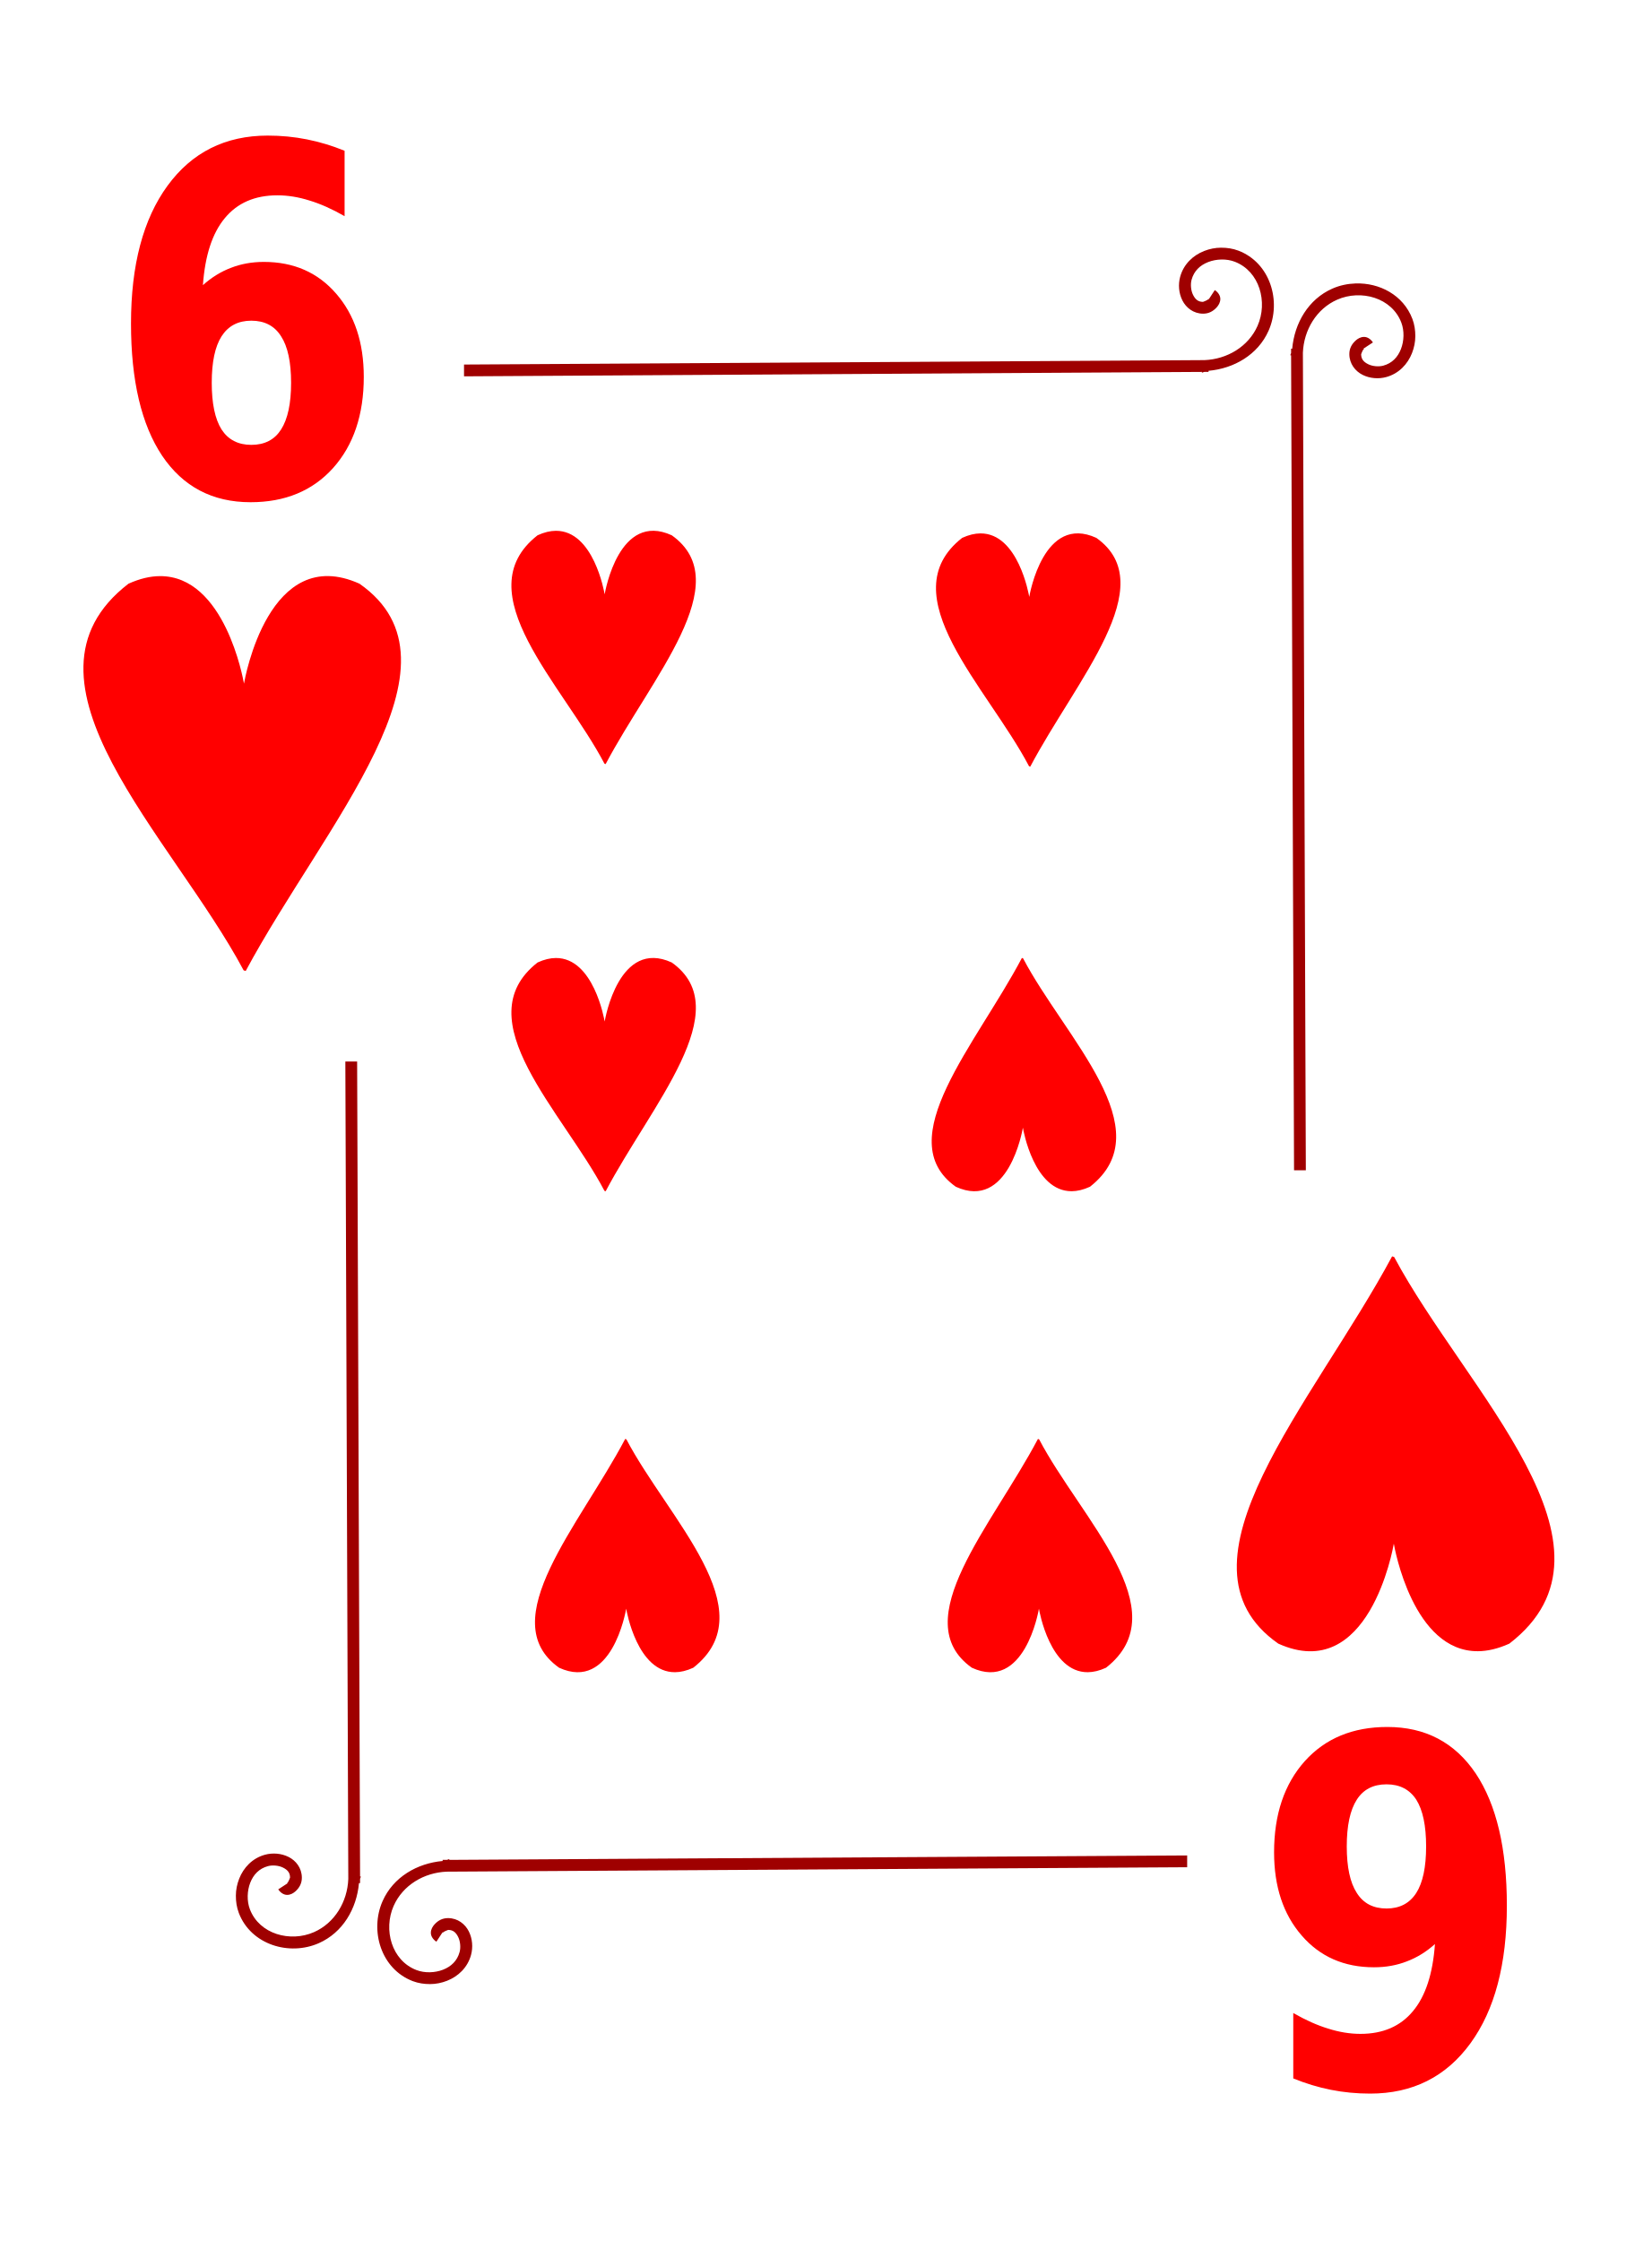
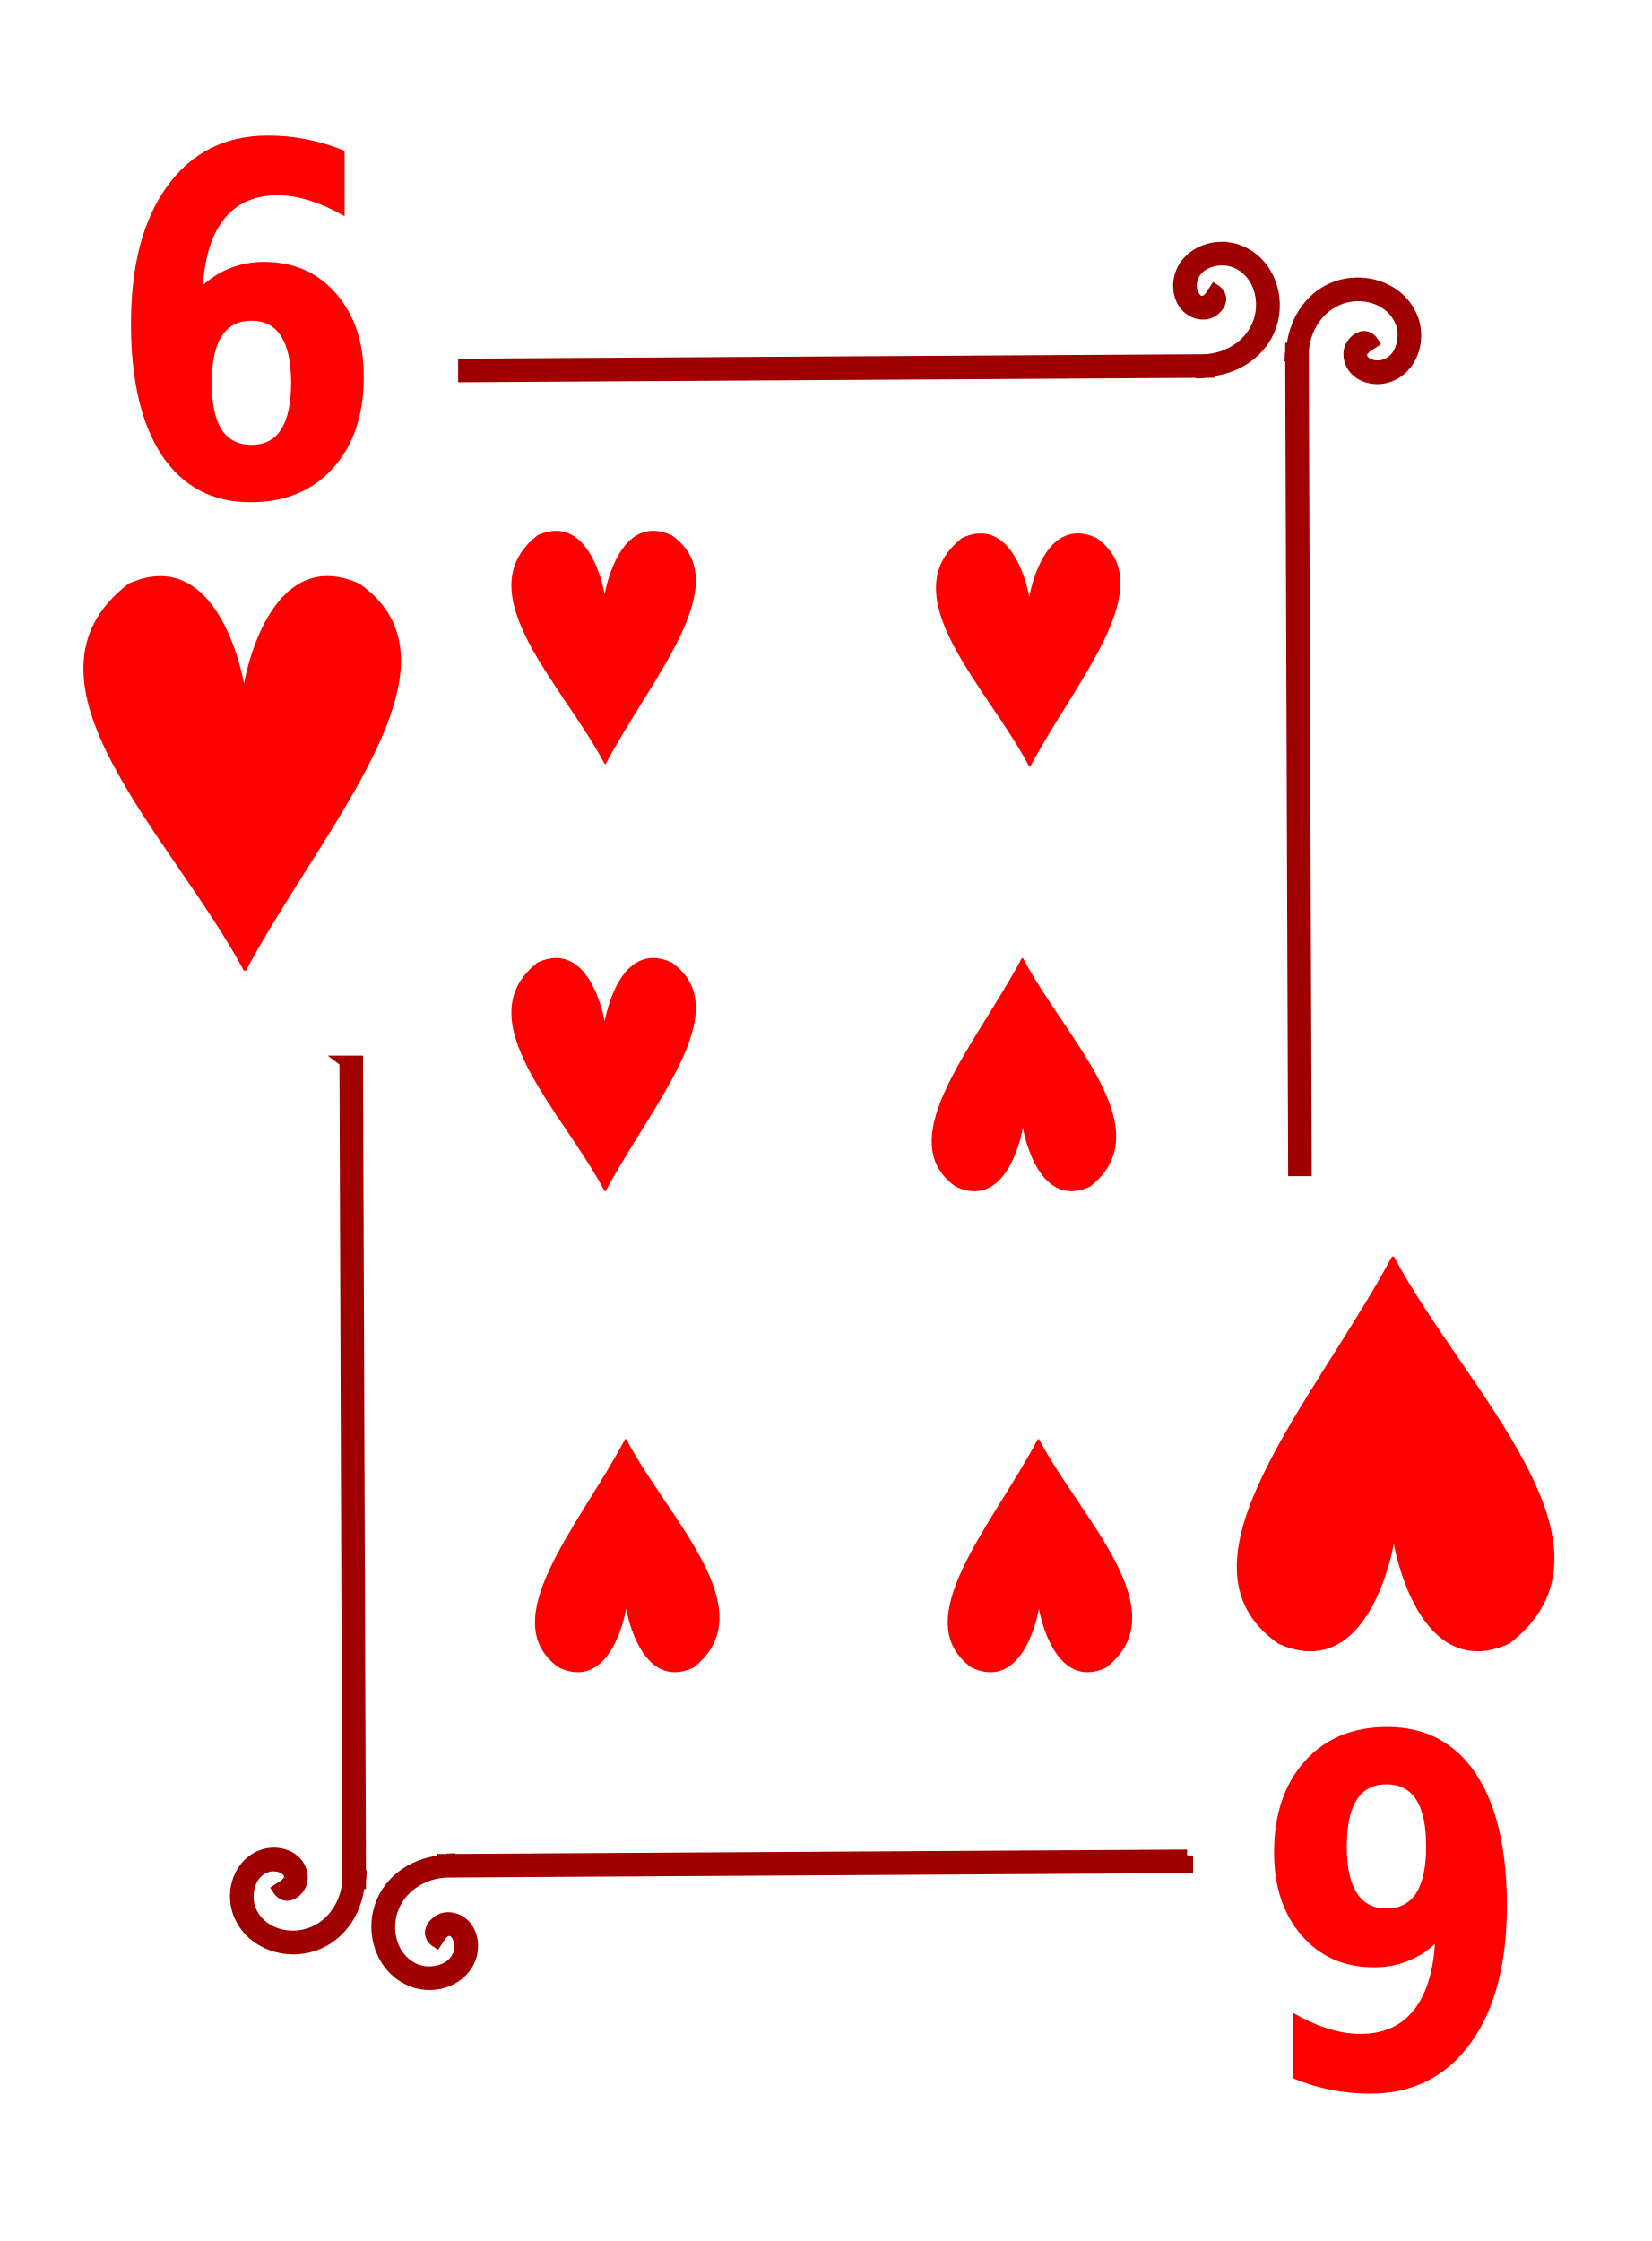
<svg xmlns="http://www.w3.org/2000/svg" viewBox="0 0 140 190">
-   <path d="m103.531,21c-.497.002-.973.099-1.438.281-.93.364-1.738,1.111-2.031,2.188-.176.645-.123,1.381.188,2s.932,1.119 1.75,1.125c.476.003.85-.196 1.156-.531 .153-.168.313-.416.312-.719s-.21-.583-.469-.75l-.531.812c.07.045 0-.005 0-.062s.017-.022-.031.031c-.097.106-.455.219-.438.219-.423-.003-.655-.217-.844-.594s-.227-.905-.125-1.281c.204-.751.718-1.231 1.406-1.5s1.552-.298 2.25-.031c2.116.808 2.825,3.429 1.938,5.438-.779,1.764-2.581,2.83-4.5,2.906l-62.781.375v1l62.562-.375v.062c.078 0.0.141-.06.219-.062h.344v-.094c2.163-.194 4.191-1.362 5.094-3.406 1.101-2.492.143-5.748-2.562-6.781-.472-.18-.971-.252-1.469-.25zm11.406,3.031c-.672.023-1.346.162-1.969.438-2.044.903-3.212,2.93-3.406,5.094h-.094v.344c-.003.078-.063.141-.062.219h.062l.25,69.094h1l-.25-69.312c.077-1.919 1.142-3.721 2.906-4.5 2.008-.887 4.63-.178 5.438,1.938 .266.698.238,1.562-.031,2.25s-.749,1.202-1.5,1.406c-.376.102-.905.064-1.281-.125s-.591-.421-.594-.844c0.0.017.113-.341.219-.438 .053-.048.089-.031.031-.031s-.108-.07-.062,0l.812-.531c-.167-.259-.447-.468-.75-.469s-.551.159-.719.312c-.335.306-.535.681-.531,1.156 .006.818.506,1.44 1.125,1.75s1.355.363 2,.188c1.076-.293 1.824-1.101 2.188-2.031 .182-.465.279-.94.281-1.438s-.07-.996-.25-1.469c-.775-2.029-2.797-3.068-4.812-3zm-85.656,65.969 .25,69.312c-.077,1.919-1.142,3.721-2.906,4.5-2.008.887-4.63.178-5.438-1.938-.266-.698-.238-1.562.031-2.25s.749-1.202 1.5-1.406c.376-.102.905-.064 1.281.125s.591.421.594.844c-0-.017-.113.341-.219.438-.053.048-.089.031-.031.031s.108.07.062,0l-.812.531c.167.259.447.468.75.469s.551-.159.719-.312c.335-.306.535-.681.531-1.156-.006-.818-.506-1.44-1.125-1.75s-1.355-.363-2-.188c-1.076.293-1.824,1.101-2.188,2.031-.182.465-.279.94-.281,1.438s.07.996.25,1.469c1.033,2.706 4.289,3.663 6.781,2.562 2.044-.903 3.212-2.93 3.406-5.094h.094v-.344c.003-.078.063-.141.062-.219h-.062l-.25-69.094h-1zm71.375,67.312-62.562.375v-.062c-.078-0-.141.06-.219.062h-.344v.094c-2.163.194-4.191,1.362-5.094,3.406-1.101,2.492-.143,5.748 2.562,6.781 .472.18.971.252 1.469.25s.973-.099 1.438-.281c.93-.364 1.738-1.111 2.031-2.188 .176-.645.123-1.381-.188-2s-.932-1.119-1.75-1.125c-.476-.003-.85.196-1.156.531-.153.168-.313.416-.312.719s.21.583.469.75l.531-.812c-.07-.045-0.0.005 0,.062s-.017.022.031-.031c.097-.106.455-.219.438-.219 .423.003.655.217.844.594s.227.905.125,1.281c-.204.751-.718,1.231-1.406,1.5s-1.552.298-2.25.031c-2.116-.808-2.825-3.429-1.938-5.438 .779-1.764 2.581-2.83 4.5-2.906l62.781-.375v-1z" fill="#9f0000" fill-rule="evenodd" />
+   <path d="m103.531,21c-.497.002-.973.099-1.438.281-.93.364-1.738,1.111-2.031,2.188-.176.645-.123,1.381.188,2s.932,1.119 1.75,1.125c.476.003.85-.196 1.156-.531 .153-.168.313-.416.312-.719s-.21-.583-.469-.75l-.531.812c.07.045 0-.005 0-.062s.017-.022-.031.031c-.097.106-.455.219-.438.219-.423-.003-.655-.217-.844-.594s-.227-.905-.125-1.281c.204-.751.718-1.231 1.406-1.5s1.552-.298 2.25-.031c2.116.808 2.825,3.429 1.938,5.438-.779,1.764-2.581,2.83-4.5,2.906l-62.781.375v1l62.562-.375v.062c.078 0.0.141-.06.219-.062h.344v-.094c2.163-.194 4.191-1.362 5.094-3.406 1.101-2.492.143-5.748-2.562-6.781-.472-.18-.971-.252-1.469-.25zm11.406,3.031c-.672.023-1.346.162-1.969.438-2.044.903-3.212,2.93-3.406,5.094h-.094v.344c-.003.078-.063.141-.062.219h.062l.25,69.094h1l-.25-69.312c.077-1.919 1.142-3.721 2.906-4.5 2.008-.887 4.63-.178 5.438,1.938 .266.698.238,1.562-.031,2.25s-.749,1.202-1.5,1.406c-.376.102-.905.064-1.281-.125s-.591-.421-.594-.844c0.0.017.113-.341.219-.438 .053-.048.089-.031.031-.031s-.108-.07-.062,0l.812-.531c-.167-.259-.447-.468-.75-.469s-.551.159-.719.312c-.335.306-.535.681-.531,1.156 .006.818.506,1.44 1.125,1.75s1.355.363 2,.188c1.076-.293 1.824-1.101 2.188-2.031 .182-.465.279-.94.281-1.438s-.07-.996-.25-1.469c-.775-2.029-2.797-3.068-4.812-3zm-85.656,65.969 .25,69.312c-.077,1.919-1.142,3.721-2.906,4.5-2.008.887-4.63.178-5.438-1.938-.266-.698-.238-1.562.031-2.25s.749-1.202 1.5-1.406c.376-.102.905-.064 1.281.125s.591.421.594.844c-0-.017-.113.341-.219.438-.053.048-.089.031-.031.031s.108.07.062,0l-.812.531c.167.259.447.468.75.469s.551-.159.719-.312c.335-.306.535-.681.531-1.156-.006-.818-.506-1.44-1.125-1.75s-1.355-.363-2-.188c-1.076.293-1.824,1.101-2.188,2.031-.182.465-.279.94-.281,1.438s.07.996.25,1.469c1.033,2.706 4.289,3.663 6.781,2.562 2.044-.903 3.212-2.93 3.406-5.094h.094v-.344c.003-.078.063-.141.062-.219h-.062l-.25-69.094h-1zm71.375,67.312-62.562.375v-.062c-.078-0-.141.06-.219.062h-.344v.094c-2.163.194-4.191,1.362-5.094,3.406-1.101,2.492-.143,5.748 2.562,6.781 .472.18.971.252 1.469.25s.973-.099 1.438-.281c.93-.364 1.738-1.111 2.031-2.188 .176-.645.123-1.381-.188-2s-.932-1.119-1.75-1.125c-.476-.003-.85.196-1.156.531-.153.168-.313.416-.312.719s.21.583.469.75l.531-.812c-.07-.045-0.0.005 0,.062s-.017.022.031-.031c.097-.106.455-.219.438-.219 .423.003.655.217.844.594s.227.905.125,1.281c-.204.751-.718,1.231-1.406,1.5s-1.552.298-2.25.031c-2.116-.808-2.825-3.429-1.938-5.438 .779-1.764 2.581-2.83 4.5-2.906l62.781-.375v-1z" fill="#9f0000" fill-rule="evenodd" stroke="#9f0000" />
  <path d="m21.309 27.189c-1.119 1e-5 -1.96 0.442-2.525 1.326-0.554 0.871-0.831 2.183-0.831 3.938s0.277 3.074 0.831 3.958c0.565 0.871 1.407 1.306 2.525 1.306 1.13 0 1.971-0.435 2.525-1.306 0.565-0.884 0.847-2.204 0.847-3.958s-0.282-3.068-0.847-3.938c-0.554-0.884-1.395-1.326-2.525-1.326m7.908-14.407v5.546c-1.052-0.603-2.043-1.045-2.974-1.326-0.93-0.295-1.839-0.442-2.725-0.442-1.905 3e-5 -3.389 0.643-4.452 1.929-1.063 1.273-1.683 3.168-1.861 5.686 0.731-0.656 1.523-1.145 2.376-1.467 0.853-0.335 1.783-0.502 2.791-0.502 2.536 2e-5 4.58 0.898 6.13 2.692 1.562 1.795 2.342 4.146 2.342 7.053-2e-5 3.215-0.869 5.794-2.608 7.736-1.739 1.929-4.07 2.893-6.994 2.893-3.223 0-5.721-1.313-7.493-3.938-1.761-2.639-2.642-6.376-2.642-11.212 0-4.956 1.03-8.848 3.09-11.674 2.071-2.84 4.906-4.26 8.506-4.26 1.141 3e-5 2.248 0.107 3.323 0.322s2.138 0.536 3.19 0.964" fill="#f00" />
  <g fill="#f00">
    <path transform="matrix(.31657 0 0 .41973 -33.049 -16.808)" d="m147.21 156.42c-2.536 0.013-5.322 0.482-8.406 1.531-33.623 19.537 11.705 51.041 30.844 78.094l0.553 0.138c21.033-29.569 61.072-62.108 30.479-78.232-24.237-8.244-30.711 19.198-30.938 20.188-0.197-0.864-5.142-21.806-22.531-21.719z" fill-rule="evenodd" />
  </g>
  <path d="m117.56 161.81c1.119-1e-5 1.96-0.442 2.525-1.326 0.554-0.871 0.831-2.183 0.831-3.938s-0.277-3.074-0.831-3.958c-0.565-0.871-1.407-1.306-2.525-1.306-1.13 0-1.971 0.435-2.525 1.306-0.565 0.884-0.847 2.204-0.847 3.958s0.282 3.068 0.847 3.938c0.554 0.884 1.395 1.326 2.525 1.326m-7.908 14.407v-5.546c1.052 0.603 2.043 1.045 2.974 1.326 0.93 0.295 1.839 0.442 2.725 0.442 1.905-4e-5 3.389-0.643 4.452-1.929 1.063-1.273 1.683-3.168 1.861-5.686-0.731 0.656-1.523 1.145-2.376 1.467-0.853 0.335-1.783 0.502-2.791 0.502-2.536-2e-5 -4.58-0.898-6.13-2.692-1.562-1.795-2.342-4.146-2.342-7.053 3e-5 -3.215 0.869-5.794 2.608-7.736 1.739-1.929 4.07-2.893 6.994-2.893 3.223 0 5.721 1.313 7.493 3.938 1.761 2.639 2.642 6.376 2.642 11.212 1e-5 4.956-1.03 8.848-3.09 11.674-2.071 2.84-4.906 4.26-8.506 4.26-1.141-3e-5 -2.248-0.107-3.323-0.321s-2.138-0.536-3.19-0.965" fill="#f00" />
  <g fill="#f00">
    <path transform="matrix(-.31661 0 0 -.41973 171.92 205.65)" d="m147.21 156.42c-2.536 0.013-5.322 0.482-8.406 1.531-33.623 19.537 11.705 51.041 30.844 78.094l0.553 0.138c21.033-29.569 61.072-62.108 30.479-78.232-24.237-8.244-30.711 19.198-30.938 20.188-0.197-0.864-5.142-21.806-22.531-21.719z" fill-rule="evenodd" />
  </g>
  <g fill="#f00">
    <path transform="matrix(.18388 0 0 .24795 20.055 6.2193)" d="m147.21 156.42c-2.536 0.013-5.322 0.482-8.406 1.531-33.623 19.537 11.705 51.041 30.844 78.094l0.553 0.138c21.033-29.569 61.072-62.108 30.479-78.232-24.237-8.244-30.711 19.198-30.938 20.188-0.197-0.864-5.142-21.806-22.531-21.719z" fill-rule="evenodd" />
  </g>
  <g fill="#f00">
    <path transform="matrix(.18388 0 0 .24795 56.055 6.4393)" d="m147.21 156.42c-2.536 0.013-5.322 0.482-8.406 1.531-33.623 19.537 11.705 51.041 30.844 78.094l0.553 0.138c21.033-29.569 61.072-62.108 30.479-78.232-24.237-8.244-30.711 19.198-30.938 20.188-0.197-0.864-5.142-21.806-22.531-21.719z" fill-rule="evenodd" />
  </g>
  <g fill="#f00">
    <path transform="matrix(.18388 0 0 .24795 20.055 42.439)" d="m147.21 156.42c-2.536 0.013-5.322 0.482-8.406 1.531-33.623 19.537 11.705 51.041 30.844 78.094l0.553 0.138c21.033-29.569 61.072-62.108 30.479-78.232-24.237-8.244-30.711 19.198-30.938 20.188-0.197-0.864-5.142-21.806-22.531-21.719z" fill-rule="evenodd" />
  </g>
  <g fill="#f00">
    <path transform="matrix(-.18388 0 0 -.24795 117.94 139.78)" d="m147.21 156.42c-2.536 0.013-5.322 0.482-8.406 1.531-33.623 19.537 11.705 51.041 30.844 78.094l0.553 0.138c21.033-29.569 61.072-62.108 30.479-78.232-24.237-8.244-30.711 19.198-30.938 20.188-0.197-0.864-5.142-21.806-22.531-21.719z" fill-rule="evenodd" />
  </g>
  <g fill="#f00">
    <path transform="matrix(-.18388 0 0 -.24795 84.305 180.56)" d="m147.21 156.42c-2.536 0.013-5.322 0.482-8.406 1.531-33.623 19.537 11.705 51.041 30.844 78.094l0.553 0.138c21.033-29.569 61.072-62.108 30.479-78.232-24.237-8.244-30.711 19.198-30.938 20.188-0.197-0.864-5.142-21.806-22.531-21.719z" fill-rule="evenodd" />
  </g>
  <g fill="#f00">
    <path transform="matrix(-.18388 0 0 -.24795 119.3 180.56)" d="m147.21 156.42c-2.536 0.013-5.322 0.482-8.406 1.531-33.623 19.537 11.705 51.041 30.844 78.094l0.553 0.138c21.033-29.569 61.072-62.108 30.479-78.232-24.237-8.244-30.711 19.198-30.938 20.188-0.197-0.864-5.142-21.806-22.531-21.719z" fill-rule="evenodd" />
  </g>
</svg>
